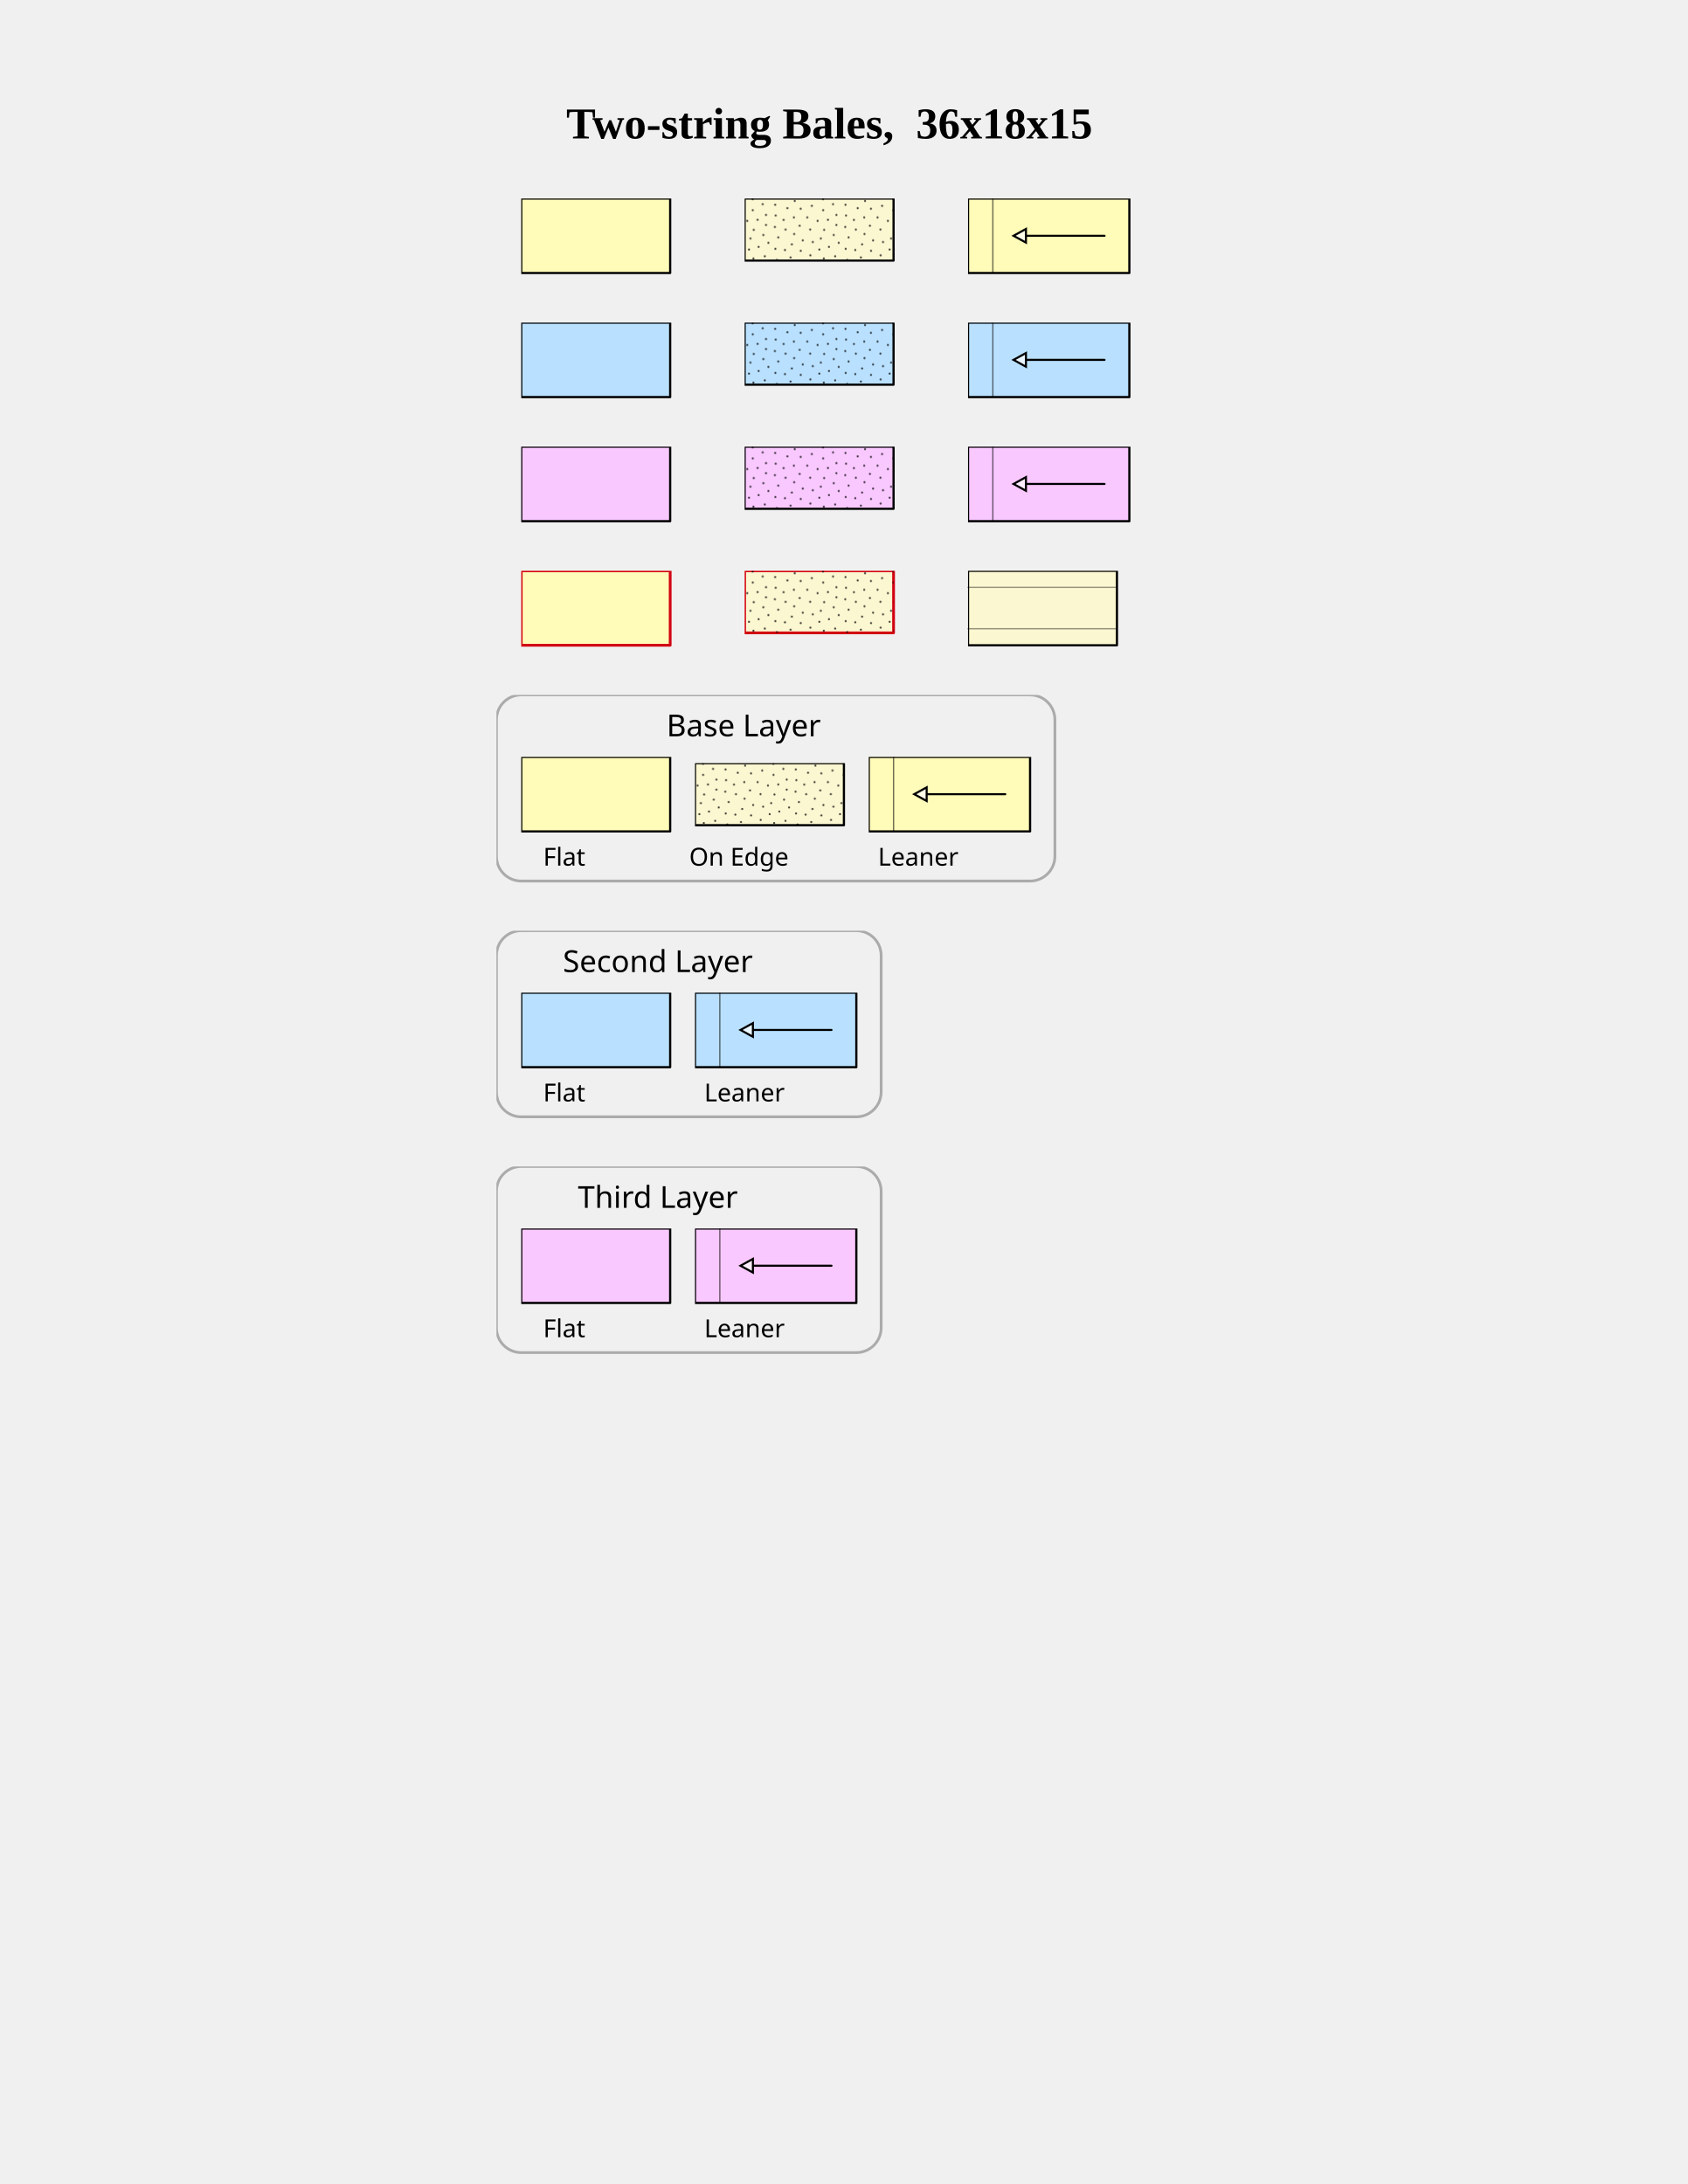
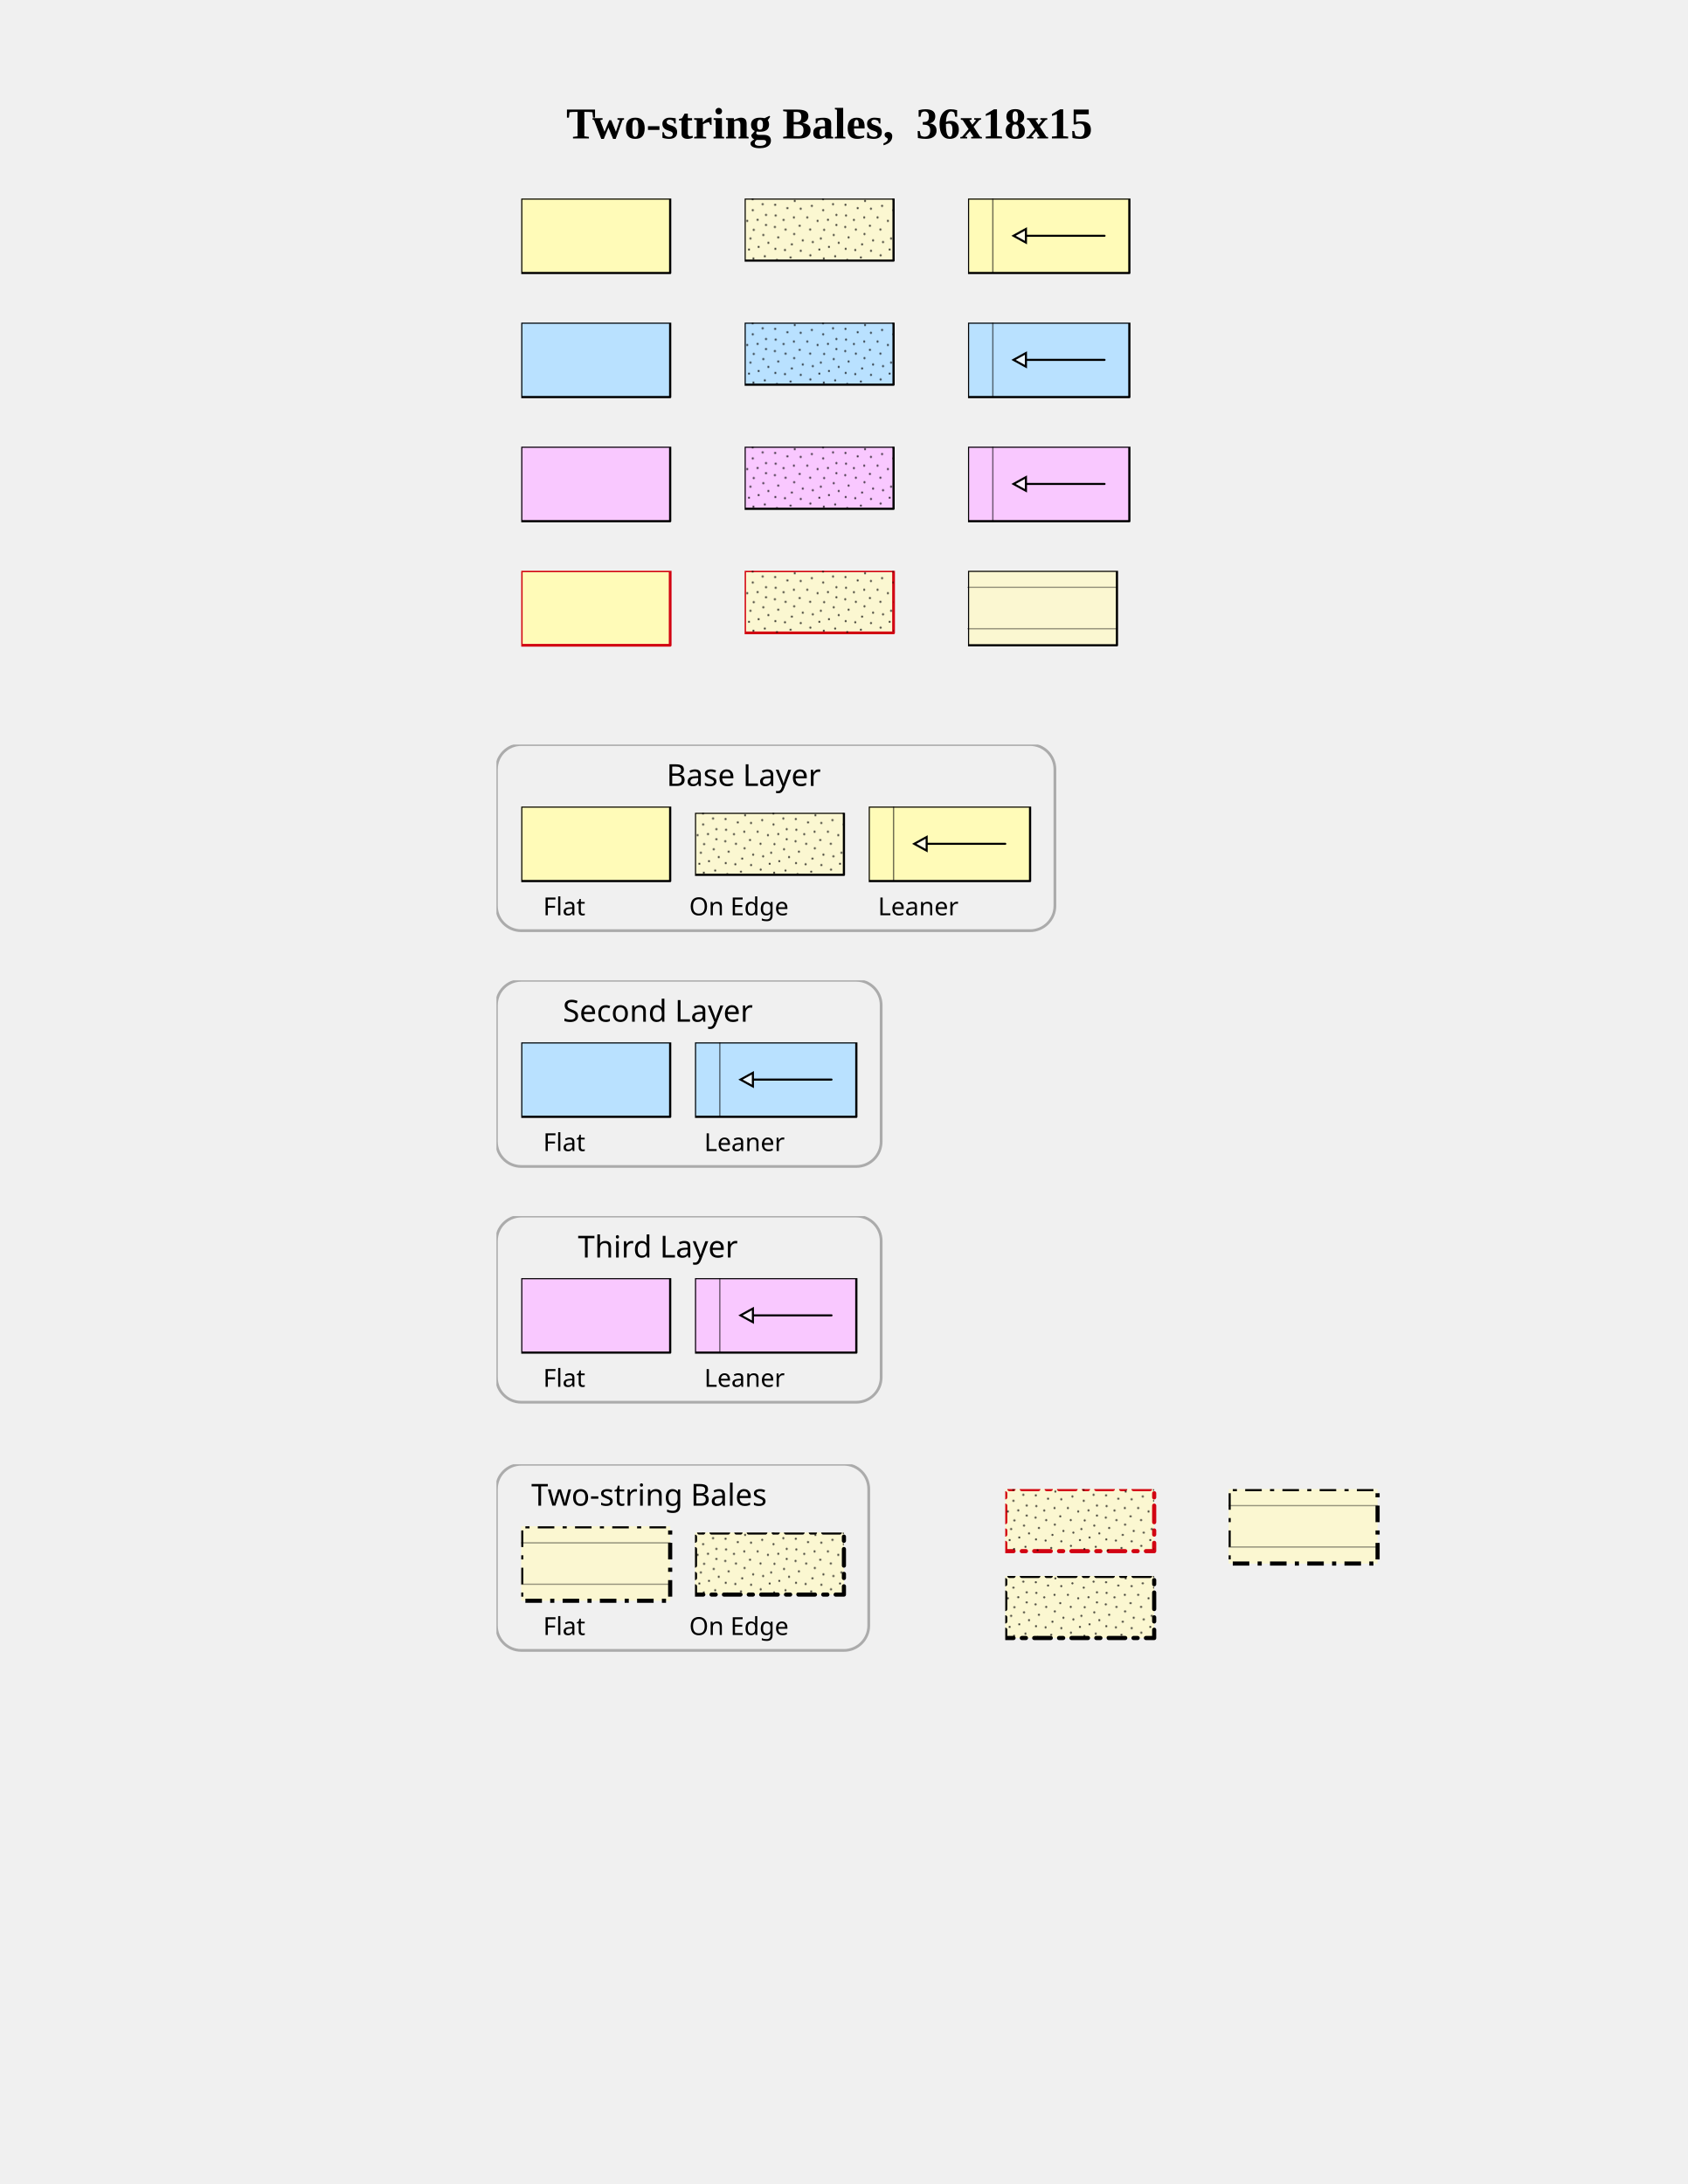
<svg xmlns="http://www.w3.org/2000/svg" xmlns:ns2="http://dairiki.org/barnhunt/inkscape-extensions" xmlns:xlink="http://www.w3.org/1999/xlink" width="8.5in" height="11in" viewBox="0 0 816 1056" version="1.1" id="svg219">
  <defs>
    <pattern xlink:href="#Polkadots-med" id="bh-edge-bale-stipple" patternTransform="scale(3.4)" />
    <pattern id="Polkadots-med" patternTransform="translate(0,0) scale(10,10)" height="10" width="10" patternUnits="userSpaceOnUse">
      <circle r="0.15" cy="0.810" cx="2.567" style="fill:black;stroke:none" />
      <circle r="0.15" cy="2.33" cx="3.048" style="fill:black;stroke:none" />
      <circle r="0.15" cy="2.415" cx="4.418" style="fill:black;stroke:none" />
      <circle r="0.15" cy="3.029" cx="1.844" style="fill:black;stroke:none" />
      <circle r="0.15" cy="1.363" cx="6.08" style="fill:black;stroke:none" />
      <circle r="0.15" cy="4.413" cx="5.819" style="fill:black;stroke:none" />
      <circle r="0.15" cy="4.048" cx="4.305" style="fill:black;stroke:none" />
      <circle r="0.15" cy="3.045" cx="5.541" style="fill:black;stroke:none" />
      <circle r="0.15" cy="5.527" cx="4.785" style="fill:black;stroke:none" />
      <circle r="0.15" cy="5.184" cx="2.667" style="fill:black;stroke:none" />
      <circle r="0.15" cy="1.448" cx="7.965" style="fill:black;stroke:none" />
      <circle r="0.15" cy="5.049" cx="7.047" style="fill:black;stroke:none" />
      <circle r="0.15" cy="0.895" cx="4.340" style="fill:black;stroke:none" />
      <circle r="0.15" cy="0.340" cx="7.125" style="fill:black;stroke:none" />
      <circle r="0.15" cy="1.049" cx="9.553" style="fill:black;stroke:none" />
      <circle r="0.15" cy="2.689" cx="7.006" style="fill:black;stroke:none" />
      <circle r="0.15" cy="2.689" cx="8.909" style="fill:black;stroke:none" />
      <circle r="0.15" cy="4.407" cx="9.315" style="fill:black;stroke:none" />
      <circle r="0.15" cy="3.870" cx="7.820" style="fill:black;stroke:none" />
      <circle r="0.15" cy="5.948" cx="8.270" style="fill:black;stroke:none" />
      <circle r="0.15" cy="7.428" cx="7.973" style="fill:black;stroke:none" />
      <circle r="0.15" cy="8.072" cx="9.342" style="fill:black;stroke:none" />
      <circle r="0.15" cy="9.315" cx="8.206" style="fill:black;stroke:none" />
      <circle r="0.15" cy="9.475" cx="9.682" style="fill:black;stroke:none" />
      <circle r="0.15" cy="6.186" cx="9.688" style="fill:black;stroke:none" />
      <circle r="0.15" cy="6.296" cx="3.379" style="fill:black;stroke:none" />
      <circle r="0.15" cy="8.204" cx="2.871" style="fill:black;stroke:none" />
      <circle r="0.15" cy="8.719" cx="4.59" style="fill:black;stroke:none" />
      <circle r="0.15" cy="9.671" cx="3.181" style="fill:black;stroke:none" />
      <circle r="0.15" cy="7.315" cx="5.734" style="fill:black;stroke:none" />
      <circle r="0.15" cy="6.513" cx="6.707" style="fill:black;stroke:none" />
      <circle r="0.15" cy="9.670" cx="5.730" style="fill:black;stroke:none" />
      <circle r="0.15" cy="8.373" cx="6.535" style="fill:black;stroke:none" />
      <circle r="0.15" cy="7.154" cx="4.37" style="fill:black;stroke:none" />
      <circle r="0.15" cy="7.25" cx="0.622" style="fill:black;stroke:none" />
      <circle r="0.15" cy="5.679" cx="0.831" style="fill:black;stroke:none" />
      <circle r="0.15" cy="8.519" cx="1.257" style="fill:black;stroke:none" />
      <circle r="0.15" cy="6.877" cx="1.989" style="fill:black;stroke:none" />
      <circle r="0.15" cy="3.181" cx="0.374" style="fill:black;stroke:none" />
      <circle r="0.15" cy="1.664" cx="1.166" style="fill:black;stroke:none" />
      <circle r="0.15" cy="0.093" cx="1.151" style="fill:black;stroke:none" />
      <circle r="0.15" cy="10.093" cx="1.151" style="fill:black;stroke:none" />
      <circle r="0.15" cy="4.451" cx="1.302" style="fill:black;stroke:none" />
      <circle r="0.15" cy="3.763" cx="3.047" style="fill:black;stroke:none" />
    </pattern>
    <symbol id="bale-1-36x18x15" ns2:count-as="bale-36x18x15">
      <rect height="36" width="72" style="opacity:1;fill:#fffbb8;fill-opacity:1;stroke:#000000;stroke-width:1.067;stroke-linecap:round;stroke-linejoin:round;stroke-miterlimit:4" x="0" y="0" />
    </symbol>
    <symbol id="bale-1-edge-36x18x15" ns2:count-as="bale-36x18x15">
      <rect height="30" width="72" style="opacity:1;fill:#fbf7d1;fill-opacity:1;stroke:#000000;stroke-width:1.067;stroke-linecap:round;stroke-linejoin:round;stroke-miterlimit:4;stroke-dasharray:none;stroke-dashoffset:0;stroke-opacity:1" x="0" y="0" />
      <rect style="fill:url(#bh-edge-bale-stipple);fill-opacity:0.7;stroke:none" width="72" height="30" x="0" y="0" />
    </symbol>
    <symbol id="bale-1-leaner-36x18x15" ns2:count-as="bale-36x18x15">
      <rect style="fill:#fffbb8;fill-opacity:1;stroke:#000000;stroke-width:1.067;stroke-linecap:butt;stroke-linejoin:round;stroke-miterlimit:4;stroke-opacity:1" width="78" height="36" x="0" y="0" />
      <path style="fill:none;stroke:#000000;stroke-width:0.64;stroke-linecap:butt;stroke-miterlimit:4;stroke-opacity:0.553" d="M 12,0 V 36" />
      <path d="M 66,18 H 28 v -3.3 l -6,3.3 6,3.3 V 18" style="fill:#ffffff;fill-opacity:0.698;fill-rule:evenodd;stroke:#000000;stroke-width:1px;stroke-linecap:round;stroke-linejoin:miter;stroke-opacity:1" />
    </symbol>
    <symbol id="bale-2-36x18x15" ns2:count-as="bale-36x18x15">
      <rect y="0" x="0" style="opacity:1;fill:#b9e1ff;fill-opacity:1;stroke:#000000;stroke-width:1.067;stroke-linecap:round;stroke-linejoin:round;stroke-miterlimit:4" width="72" height="36" />
    </symbol>
    <symbol id="bale-2-edge-36x18x15" ns2:count-as="bale-36x18x15">
      <rect y="0" x="0" style="opacity:1;fill:#b9e1ff;fill-opacity:1;stroke:#000000;stroke-width:1.067;stroke-linecap:round;stroke-linejoin:round;stroke-miterlimit:4;stroke-dasharray:none;stroke-dashoffset:0;stroke-opacity:1" width="72" height="30" />
      <rect width="72" height="30" x="0" y="0" style="fill:url(#bh-edge-bale-stipple);fill-opacity:0.7;stroke:none" />
    </symbol>
    <symbol id="bale-2-leaner-36x18x15" ns2:count-as="bale-36x18x15">
      <rect y="0" x="0" height="36" width="78" style="fill:#b9e1ff;fill-opacity:1;stroke:#000000;stroke-width:1.067;stroke-linecap:butt;stroke-linejoin:round;stroke-miterlimit:4;stroke-dasharray:none;stroke-opacity:1" />
      <path d="M 12,0 V 36" style="fill:none;fill-opacity:0.75;fill-rule:evenodd;stroke:#000000;stroke-width:0.64;stroke-linecap:butt;stroke-linejoin:miter;stroke-miterlimit:4;stroke-dasharray:none;stroke-opacity:0.553" />
      <path style="fill:#ffffff;fill-opacity:0.698;fill-rule:evenodd;stroke:#000000;stroke-width:1px;stroke-linecap:round;stroke-linejoin:miter;stroke-opacity:1" d="M 66,18 H 28 v -3.3 l -6,3.3 6,3.3 V 18" />
    </symbol>
    <symbol id="bale-3-36x18x15" ns2:count-as="bale-36x18x15">
      <rect height="36" width="72" style="opacity:1;fill:#f9c8ff;fill-opacity:1;stroke:#000000;stroke-width:1.067;stroke-linecap:round;stroke-linejoin:round;stroke-miterlimit:4" x="0" y="0" />
    </symbol>
    <symbol id="bale-3-edge-36x18x15" ns2:count-as="bale-36x18x15">
      <rect height="30" width="72" style="opacity:1;fill:#f9c8ff;fill-opacity:1;stroke:#000000;stroke-width:1.067;stroke-linecap:round;stroke-linejoin:round;stroke-miterlimit:4;stroke-dasharray:none;stroke-dashoffset:0;stroke-opacity:1" x="0" y="0" />
      <rect width="72" height="30" x="0" y="0" style="fill:url(#bh-edge-bale-stipple);fill-opacity:0.7;stroke:none" />
    </symbol>
    <symbol id="bale-3-leaner-36x18x15" ns2:count-as="bale-36x18x15">
      <rect style="fill:#f9c8ff;fill-opacity:1;stroke:#000000;stroke-width:1.067;stroke-linecap:butt;stroke-linejoin:round;stroke-miterlimit:4;stroke-dasharray:none;stroke-opacity:1" width="78" height="36" x="0" y="0" />
      <path style="fill:none;fill-opacity:0.75;fill-rule:evenodd;stroke:#000000;stroke-width:0.64;stroke-linecap:butt;stroke-linejoin:miter;stroke-miterlimit:4;stroke-dasharray:none;stroke-opacity:0.553" d="M 12,0 V 36" />
      <path style="fill:#ffffff;fill-opacity:0.698;fill-rule:evenodd;stroke:#000000;stroke-width:1px;stroke-linecap:round;stroke-linejoin:miter;stroke-opacity:1" d="M 66,18 H 28 v -3.3 l -6,3.3 6,3.3 V 18" />
    </symbol>
    <symbol id="bale-1-anchor-36x18x15" ns2:count-as="bale-36x18x15">
      <rect y="0" x="0" style="opacity:1;fill:#fffbb8;fill-opacity:1;stroke:#d20312;stroke-width:1.333;stroke-linecap:round;stroke-linejoin:round;stroke-miterlimit:4;stroke-dasharray:none;stroke-dashoffset:0;stroke-opacity:1" width="72" height="36" />
    </symbol>
    <symbol id="bale-1-anchor-edge-36x18x15" ns2:count-as="bale-36x18x15">
      <rect y="0" x="0" style="opacity:1;fill:#fbf7d1;fill-opacity:1;stroke:#d20312;stroke-width:1.333;stroke-linecap:round;stroke-linejoin:round;stroke-miterlimit:4;stroke-dasharray:none;stroke-dashoffset:0;stroke-opacity:1" width="72" height="30" />
      <rect width="72" height="30" x="0" y="0" style="fill:url(#bh-edge-bale-stipple);fill-opacity:0.7;stroke:none" />
    </symbol>
    <symbol id="bale-1-with-strings-36x18x15" ns2:count-as="bale-36x18x15">
      <rect style="display:inline;fill:#fbf7d1;fill-opacity:1;stroke:#000000;stroke-width:1.067;stroke-linecap:butt;stroke-linejoin:round;stroke-miterlimit:4;stroke-opacity:1" width="72" height="36" x="0" y="0" />
      <path style="display:inline;fill:none;stroke:#000000;stroke-width:0.625;stroke-linecap:round;stroke-opacity:0.4" d="M 0,8 H 72" id="string-36x18x15" />
      <use x="0" y="0" xlink:href="#string-36x18x15" transform="translate(0,20)" width="100%" height="100%" />
    </symbol>
    <symbol id="legend-1-36x18x15">
      <g>
        <use xlink:href="#bale-1-36x18x15" x="0" y="0" width="100%" height="100%" transform="translate(12,30)" />
        <use xlink:href="#bale-1-edge-36x18x15" x="0" y="0" width="100%" height="100%" transform="translate(96,33)" />
        <use xlink:href="#bale-1-leaner-36x18x15" x="0" y="0" width="100%" height="100%" transform="translate(180, 30)" />
        <text xml:space="preserve" style="font-style:normal;font-variant:normal;font-weight:normal;font-stretch:normal;font-size:12px;line-height:125%;font-family:'Rock Salt';-inkscape-font-specification:'Rock Salt, Normal';font-variant-ligatures:normal;font-variant-caps:normal;font-variant-numeric:normal;font-feature-settings:normal;text-align:center;letter-spacing:0px;word-spacing:0px;writing-mode:lr-tb;text-anchor:middle;fill:#000000;fill-opacity:1;stroke:none;stroke-width:1px;stroke-linecap:butt;stroke-linejoin:miter;stroke-opacity:1" x="58.84" y="94.546" transform="translate(-12,-12)">
          <tspan x="58.84" y="94.546">Flat</tspan>
        </text>
        <text y="94.546" x="167.277" style="font-style:normal;font-variant:normal;font-weight:normal;font-stretch:normal;font-size:12px;line-height:125%;font-family:'Rock Salt';-inkscape-font-specification:'Rock Salt, Normal';font-variant-ligatures:normal;font-variant-caps:normal;font-variant-numeric:normal;font-feature-settings:normal;text-align:center;letter-spacing:0px;word-spacing:0px;writing-mode:lr-tb;text-anchor:middle;fill:#000000;fill-opacity:1;stroke:none;stroke-width:1px;stroke-linecap:butt;stroke-linejoin:miter;stroke-opacity:1" xml:space="preserve" transform="translate(-36,-12)">
          <tspan y="94.546" x="167.277">On Edge</tspan>
        </text>
        <text xml:space="preserve" style="font-style:normal;font-variant:normal;font-weight:normal;font-stretch:normal;font-size:12px;line-height:125%;font-family:'Rock Salt';-inkscape-font-specification:'Rock Salt, Normal';font-variant-ligatures:normal;font-variant-caps:normal;font-variant-numeric:normal;font-feature-settings:normal;text-align:center;letter-spacing:0px;word-spacing:0px;writing-mode:lr-tb;text-anchor:middle;fill:#000000;fill-opacity:1;stroke:none;stroke-width:1px;stroke-linecap:butt;stroke-linejoin:miter;stroke-opacity:1" x="277.982" y="94.546" transform="translate(-60,-12)">
          <tspan x="277.982" y="94.546">Leaner</tspan>
        </text>
      </g>
      <text y="20.02" x="168.883" style="font-style:normal;font-variant:normal;font-weight:normal;font-stretch:normal;font-size:14.667px;line-height:125%;font-family:'Rock Salt';-inkscape-font-specification:'Rock Salt, Normal';font-variant-ligatures:normal;font-variant-caps:normal;font-variant-numeric:normal;font-feature-settings:normal;text-align:center;letter-spacing:0px;word-spacing:0px;writing-mode:lr-tb;text-anchor:middle;fill:#000000;fill-opacity:1;stroke:none;stroke-width:1px;stroke-linecap:butt;stroke-linejoin:miter;stroke-opacity:1" xml:space="preserve" transform="translate(-36, 0)">
        <tspan y="20.02" x="168.883">Base Layer</tspan>
      </text>
      <rect ry="12" rx="12" y="0" x="0" height="90" width="270" style="opacity:0.687;fill:none;fill-opacity:1;fill-rule:evenodd;stroke:#8c8c8c;stroke-width:1.333;stroke-linecap:round;stroke-linejoin:round;stroke-miterlimit:4;stroke-dasharray:none;stroke-dashoffset:0;stroke-opacity:1" />
    </symbol>
    <symbol id="legend-2-36x18x15">
      <g>
        <text y="94.546" x="58.84" style="font-style:normal;font-variant:normal;font-weight:normal;font-stretch:normal;font-size:12px;line-height:125%;font-family:'Rock Salt';-inkscape-font-specification:'Rock Salt, Normal';font-variant-ligatures:normal;font-variant-caps:normal;font-variant-numeric:normal;font-feature-settings:normal;text-align:center;letter-spacing:0px;word-spacing:0px;writing-mode:lr-tb;text-anchor:middle;fill:#000000;fill-opacity:1;stroke:none;stroke-width:1px;stroke-linecap:butt;stroke-linejoin:miter;stroke-opacity:1" xml:space="preserve" transform="translate(-12,-12)">
          <tspan y="94.546" x="58.84">Flat</tspan>
        </text>
        <text y="94.546" x="169.982" style="font-style:normal;font-variant:normal;font-weight:normal;font-stretch:normal;font-size:12px;line-height:125%;font-family:'Rock Salt';-inkscape-font-specification:'Rock Salt, Normal';font-variant-ligatures:normal;font-variant-caps:normal;font-variant-numeric:normal;font-feature-settings:normal;text-align:center;letter-spacing:0px;word-spacing:0px;writing-mode:lr-tb;text-anchor:middle;fill:#000000;fill-opacity:1;stroke:none;stroke-width:1px;stroke-linecap:butt;stroke-linejoin:miter;stroke-opacity:1" xml:space="preserve" transform="translate(-36,-12)">
          <tspan y="94.546" x="169.982">Leaner</tspan>
        </text>
        <use xlink:href="#bale-2-36x18x15" x="0" y="0" width="100%" height="100%" transform="translate(12,30)" />
        <use xlink:href="#bale-2-leaner-36x18x15" x="0" y="0" width="100%" height="100%" transform="translate(96,30)" />
      </g>
      <text xml:space="preserve" style="font-style:normal;font-variant:normal;font-weight:normal;font-stretch:normal;font-size:14.667px;line-height:125%;font-family:'Rock Salt';-inkscape-font-specification:'Rock Salt, Normal';font-variant-ligatures:normal;font-variant-caps:normal;font-variant-numeric:normal;font-feature-settings:normal;text-align:center;letter-spacing:0px;word-spacing:0px;writing-mode:lr-tb;text-anchor:middle;fill:#000000;fill-opacity:1;stroke:none;stroke-width:1px;stroke-linecap:butt;stroke-linejoin:miter;stroke-opacity:1" x="115.396" y="20.02" transform="translate(-24, 0)">
        <tspan x="115.396" y="20.02">Second Layer</tspan>
      </text>
      <rect style="opacity:0.687;fill:none;fill-opacity:1;fill-rule:evenodd;stroke:#8c8c8c;stroke-width:1.333;stroke-linecap:round;stroke-linejoin:round;stroke-miterlimit:4;stroke-dasharray:none;stroke-dashoffset:0;stroke-opacity:1" width="186" height="90" x="0" y="0" rx="12" ry="12" />
    </symbol>
    <symbol id="legend-3-36x18x15">
      <g>
        <text xml:space="preserve" style="font-style:normal;font-variant:normal;font-weight:normal;font-stretch:normal;font-size:12px;line-height:125%;font-family:'Rock Salt';-inkscape-font-specification:'Rock Salt, Normal';font-variant-ligatures:normal;font-variant-caps:normal;font-variant-numeric:normal;font-feature-settings:normal;text-align:center;letter-spacing:0px;word-spacing:0px;writing-mode:lr-tb;text-anchor:middle;fill:#000000;fill-opacity:1;stroke:none;stroke-width:1px;stroke-linecap:butt;stroke-linejoin:miter;stroke-opacity:1" x="58.84" y="94.546" transform="translate(-12,-12)">
          <tspan x="58.84" y="94.546">Flat</tspan>
        </text>
        <text xml:space="preserve" style="font-style:normal;font-variant:normal;font-weight:normal;font-stretch:normal;font-size:12px;line-height:125%;font-family:'Rock Salt';-inkscape-font-specification:'Rock Salt, Normal';font-variant-ligatures:normal;font-variant-caps:normal;font-variant-numeric:normal;font-feature-settings:normal;text-align:center;letter-spacing:0px;word-spacing:0px;writing-mode:lr-tb;text-anchor:middle;fill:#000000;fill-opacity:1;stroke:none;stroke-width:1px;stroke-linecap:butt;stroke-linejoin:miter;stroke-opacity:1" x="169.982" y="94.546" transform="translate(-36,-12)">
          <tspan x="169.982" y="94.546">Leaner</tspan>
        </text>
        <use xlink:href="#bale-3-36x18x15" x="0" y="0" width="100%" height="100%" transform="translate(12,30)" />
        <use xlink:href="#bale-3-leaner-36x18x15" x="0" y="0" width="100%" height="100%" transform="translate(96,30)" />
      </g>
      <text y="20.02" x="115.396" style="font-style:normal;font-variant:normal;font-weight:normal;font-stretch:normal;font-size:14.667px;line-height:125%;font-family:'Rock Salt';-inkscape-font-specification:'Rock Salt, Normal';font-variant-ligatures:normal;font-variant-caps:normal;font-variant-numeric:normal;font-feature-settings:normal;text-align:center;letter-spacing:0px;word-spacing:0px;writing-mode:lr-tb;text-anchor:middle;fill:#000000;fill-opacity:1;stroke:none;stroke-width:1px;stroke-linecap:butt;stroke-linejoin:miter;stroke-opacity:1" xml:space="preserve" transform="translate(-24, 0)">
        <tspan y="20.02" x="115.396">Third Layer</tspan>
      </text>
      <rect ry="12" rx="12" y="0" x="0" height="90" width="186" style="opacity:0.687;fill:none;fill-opacity:1;fill-rule:evenodd;stroke:#8c8c8c;stroke-width:1.333;stroke-linecap:round;stroke-linejoin:round;stroke-miterlimit:4;stroke-dasharray:none;stroke-dashoffset:0;stroke-opacity:1" />
    </symbol>
+     <symbol id="bale-1-edge-alt-36x18x15" ns2:count-as="bale-36x18x15">
+       <rect y="0" x="0" style="opacity:1;fill:#fbf7d1;fill-opacity:1;stroke:#000000;stroke-width:2;stroke-linecap:round;stroke-linejoin:round;stroke-miterlimit:4;stroke-dasharray:8, 4, 2, 4;stroke-dashoffset:10;stroke-opacity:1" width="72" height="30" />
+       <rect y="0" x="0" height="30" width="72" style="fill:url(#bh-edge-bale-stipple);fill-opacity:0.7;stroke:none" />
+     </symbol>
+     <symbol id="legend-1-alt-36x18x15">
+       <g>
+         <use transform="translate(12,30)" height="100%" width="100%" y="0" x="0" xlink:href="#bale-1-with-strings-alt-36x18x15" />
+         <use transform="translate(96,33)" height="100%" width="100%" y="0" x="0" xlink:href="#bale-1-edge-alt-36x18x15" />
+         <text y="94.546" x="58.84" style="font-style:normal;font-variant:normal;font-weight:normal;font-stretch:normal;font-size:12px;line-height:125%;font-family:'Rock Salt';-inkscape-font-specification:'Rock Salt, Normal';font-variant-ligatures:normal;font-variant-caps:normal;font-variant-numeric:normal;font-feature-settings:normal;text-align:center;letter-spacing:0px;word-spacing:0px;writing-mode:lr-tb;text-anchor:middle;fill:#000000;fill-opacity:1;stroke:none;stroke-width:1px;stroke-linecap:butt;stroke-linejoin:miter;stroke-opacity:1" xml:space="preserve" transform="translate(-12,-12)">
+           <tspan y="94.546" x="58.84">Flat</tspan>
+         </text>
+         <text xml:space="preserve" style="font-style:normal;font-variant:normal;font-weight:normal;font-stretch:normal;font-size:12px;line-height:125%;font-family:'Rock Salt';-inkscape-font-specification:'Rock Salt, Normal';font-variant-ligatures:normal;font-variant-caps:normal;font-variant-numeric:normal;font-feature-settings:normal;text-align:center;letter-spacing:0px;word-spacing:0px;writing-mode:lr-tb;text-anchor:middle;fill:#000000;fill-opacity:1;stroke:none;stroke-width:1px;stroke-linecap:butt;stroke-linejoin:miter;stroke-opacity:1" x="167.277" y="94.546" transform="translate(-36,-12)">
+           <tspan x="167.277" y="94.546">On Edge</tspan>
+         </text>
+       </g>
+       <text xml:space="preserve" style="font-style:normal;font-variant:normal;font-weight:normal;font-stretch:normal;font-size:14.667px;line-height:125%;font-family:'Rock Salt';-inkscape-font-specification:'Rock Salt, Normal';font-variant-ligatures:normal;font-variant-caps:normal;font-variant-numeric:normal;font-feature-settings:normal;text-align:center;letter-spacing:0px;word-spacing:0px;writing-mode:lr-tb;text-anchor:middle;fill:#000000;fill-opacity:1;stroke:none;stroke-width:1px;stroke-linecap:butt;stroke-linejoin:miter;stroke-opacity:1" x="111.15" y="20.02" transform="translate(-24, 0)">
+         <tspan x="111.15" y="20.02">Two-string Bales</tspan>
+       </text>
+       <rect style="opacity:0.687;fill:none;fill-opacity:1;fill-rule:evenodd;stroke:#8c8c8c;stroke-width:1.333;stroke-linecap:round;stroke-linejoin:round;stroke-miterlimit:4;stroke-dasharray:none;stroke-dashoffset:0;stroke-opacity:1" width="180" height="90" x="0" y="0" rx="12" ry="12" />
+     </symbol>
+     <symbol id="bale-1-anchor-edge-alt-36x18x15" ns2:count-as="bale-36x18x15">
+       <rect height="30" width="72" style="opacity:1;fill:#fbf7d1;fill-opacity:1;stroke:#d20312;stroke-width:2;stroke-linecap:round;stroke-linejoin:round;stroke-miterlimit:4;stroke-dasharray:8, 4, 2, 4;stroke-dashoffset:10;stroke-opacity:1" x="0" y="0" />
+       <rect style="fill:url(#bh-edge-bale-stipple);fill-opacity:0.7;stroke:none" y="0" x="0" height="30" width="72" />
+     </symbol>
+     <symbol id="bale-1-with-strings-alt-36x18x15" ns2:count-as="bale-36x18x15">
+       <rect y="0" x="0" height="36" width="72" style="display:inline;fill:#fbf7d1;fill-opacity:1;stroke:#000000;stroke-width:2;stroke-linecap:butt;stroke-linejoin:round;stroke-miterlimit:4;stroke-dasharray:8, 4, 2, 4;stroke-dashoffset:10;stroke-opacity:1" />
+       <path id="string-alt-36x18x15" d="M 0,8 H 72" style="display:inline;fill:none;stroke:#000000;stroke-width:0.625;stroke-linecap:round;stroke-opacity:0.4" />
+       <use height="100%" width="100%" transform="translate(0,20)" xlink:href="#string-alt-36x18x15" y="0" x="0" />
+     </symbol>
  </defs>
  <text xml:space="preserve" style="font-style:normal;font-variant:normal;font-weight:bold;font-stretch:normal;font-size:21.333px;line-height:125%;text-align:center;text-anchor:middle;fill:#000000;fill-opacity:1;stroke:none;stroke-width:1px;stroke-linecap:butt;stroke-linejoin:miter;stroke-opacity:1" x="408.979" y="66.949">
    <tspan x="408.979" y="66.949">Two-string Bales,  36x18x15</tspan>
  </text>
  <use xlink:href="#bale-1-36x18x15" x="0" y="0" width="100%" height="100%" transform="translate(252,96)" />
-   <use xlink:href="#bale-1-edge-36x18x15" transform="translate(360,96)" x="0" y="0" width="100%" height="100%" />
+   <use xlink:href="#bale-1-edge-36x18x15" transform="translate(360,96)" x="0" y="0" width="100%" height="100%" style="stroke-width:1;stroke-miterlimit:4;stroke-dasharray:none" />
  <use xlink:href="#bale-1-leaner-36x18x15" x="0" y="0" width="100%" height="100%" transform="translate(468,96)" />
  <use xlink:href="#bale-2-36x18x15" transform="translate(252,156)" x="0" y="0" width="100%" height="100%" />
  <use xlink:href="#bale-2-edge-36x18x15" transform="translate(360,156)" x="0" y="0" width="100%" height="100%" />
  <use xlink:href="#bale-2-leaner-36x18x15" transform="translate(468,156)" x="0" y="0" width="100%" height="100%" />
  <use xlink:href="#bale-3-36x18x15" transform="translate(252,216)" x="0" y="0" width="100%" height="100%" />
  <use xlink:href="#bale-3-edge-36x18x15" transform="translate(360,216)" x="0" y="0" width="100%" height="100%" />
  <use xlink:href="#bale-3-leaner-36x18x15" transform="translate(468,216)" x="0" y="0" width="100%" height="100%" />
  <use xlink:href="#bale-1-anchor-36x18x15" transform="translate(252,276)" x="0" y="0" width="100%" height="100%" />
  <use xlink:href="#bale-1-anchor-edge-36x18x15" transform="translate(360,276)" x="0" y="0" width="100%" height="100%" />
  <use xlink:href="#bale-1-with-strings-36x18x15" transform="translate(468,276)" x="0" y="0" width="100%" height="100%" />
-   <use xlink:href="#legend-1-36x18x15" transform="translate(240,336)" x="0" y="0" width="100%" height="100%" />
-   <use xlink:href="#legend-2-36x18x15" transform="translate(240,450)" x="0" y="0" width="100%" height="100%" />
-   <use xlink:href="#legend-3-36x18x15" transform="translate(240,564)" x="0" y="0" width="100%" height="100%" />
+   <use xlink:href="#legend-1-36x18x15" transform="translate(240,360)" x="0" y="0" width="100%" height="100%" />
+   <use xlink:href="#legend-2-36x18x15" transform="translate(240,474)" x="0" y="0" width="100%" height="100%" />
+   <use xlink:href="#legend-3-36x18x15" transform="translate(240,588)" x="0" y="0" width="100%" height="100%" />
+   <use xlink:href="#bale-1-edge-alt-36x18x15" transform="translate(486,762)" x="0" y="0" width="100%" height="100%" />
+   <use xlink:href="#legend-1-alt-36x18x15" transform="translate(240,708)" x="0" y="0" width="100%" height="100%" />
+   <use xlink:href="#bale-1-anchor-edge-alt-36x18x15" transform="translate(486,720)" x="0" y="0" width="100%" height="100%" />
+   <use xlink:href="#bale-1-with-strings-alt-36x18x15" transform="translate(594,720)" x="0" y="0" width="100%" height="100%" />
</svg>
